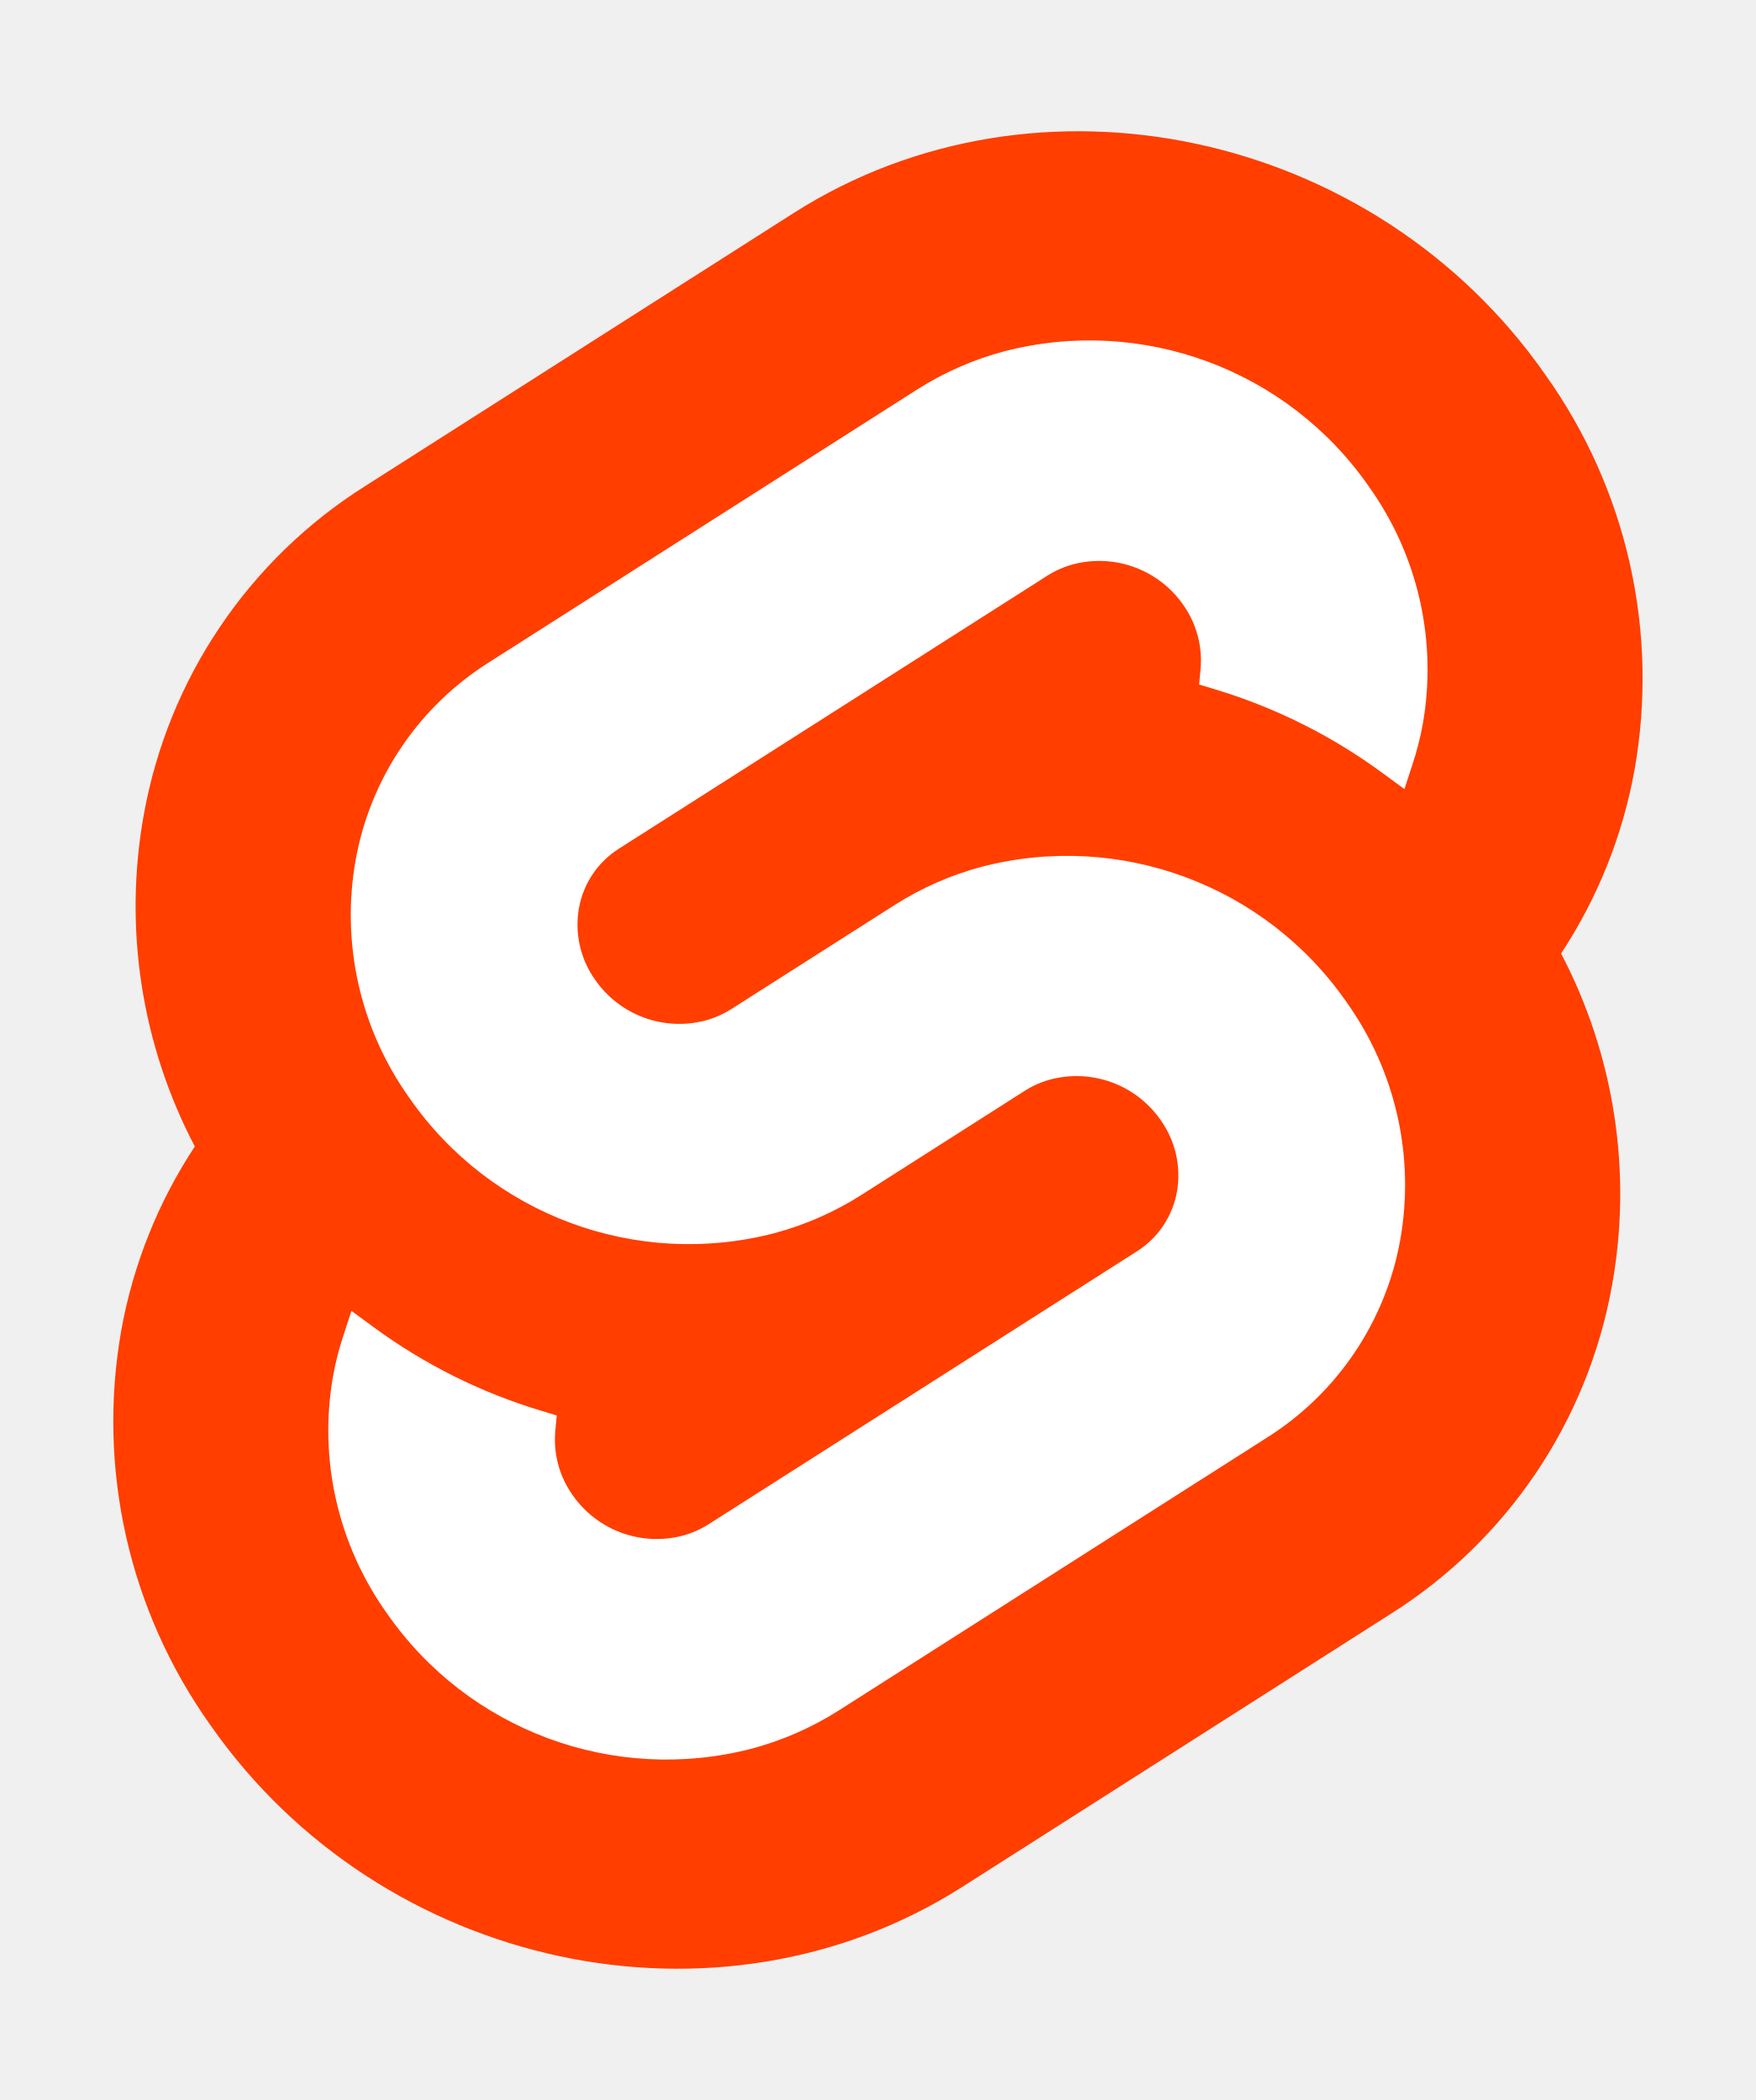
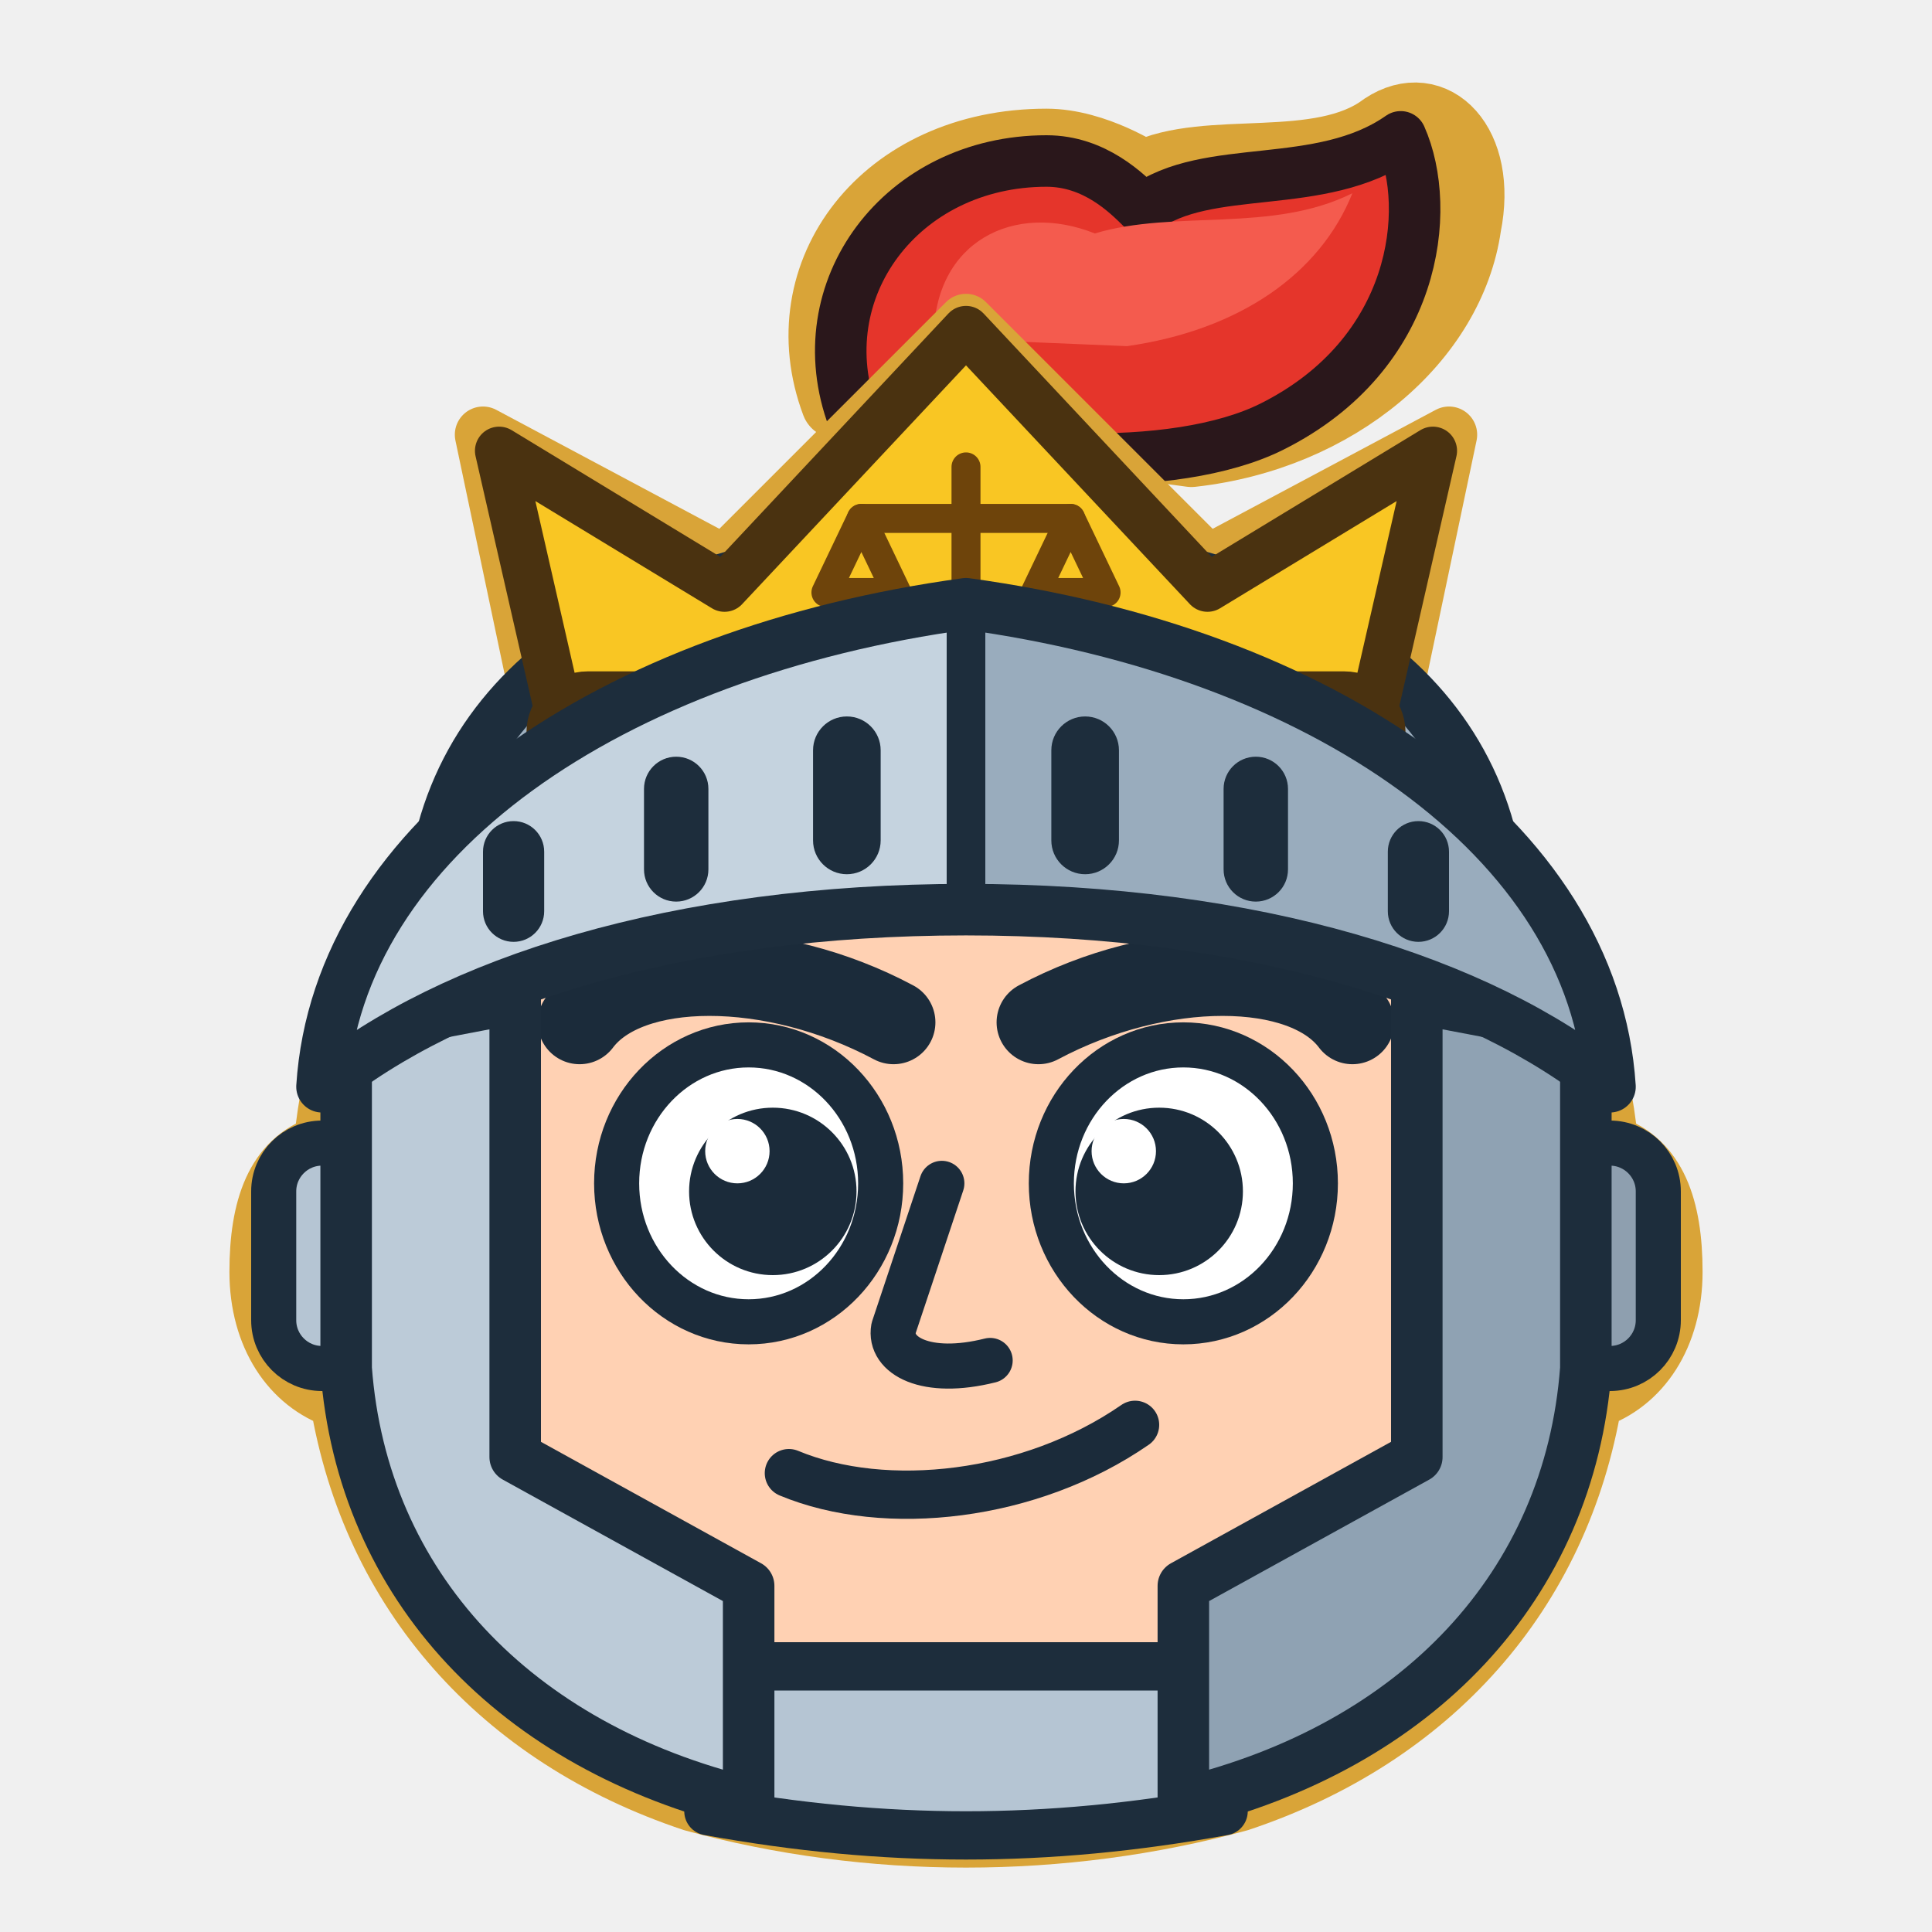
- <svg xmlns="http://www.w3.org/2000/svg" width="107" height="128" viewBox="0 0 107 128">
-   <path d="M94.157 22.819c-10.4-14.885-30.94-19.297-45.792-9.835L22.282 29.608A29.92 29.92 0 0 0 8.764 49.65a31.5 31.5 0 0 0 3.108 20.231 30 30 0 0 0-4.477 11.183 31.9 31.9 0 0 0 5.448 24.116c10.402 14.887 30.942 19.297 45.791 9.835l26.083-16.624A29.92 29.92 0 0 0 98.235 78.35a31.53 31.53 0 0 0-3.105-20.232 30 30 0 0 0 4.474-11.182 31.88 31.88 0 0 0-5.447-24.116" style="fill:#ff3e00" />
-   <path d="M45.817 106.582a20.72 20.72 0 0 1-22.237-8.243 19.17 19.17 0 0 1-3.277-14.503 18 18 0 0 1 .624-2.435l.49-1.498 1.337.981a33.6 33.6 0 0 0 10.203 5.098l.97.294-.09.968a5.85 5.85 0 0 0 1.052 3.878 6.24 6.24 0 0 0 6.695 2.485 5.8 5.8 0 0 0 1.603-.704L69.27 76.28a5.43 5.43 0 0 0 2.45-3.631 5.8 5.8 0 0 0-.987-4.371 6.24 6.24 0 0 0-6.698-2.487 5.7 5.7 0 0 0-1.6.704l-9.953 6.345a19 19 0 0 1-5.296 2.326 20.72 20.72 0 0 1-22.237-8.243 19.17 19.17 0 0 1-3.277-14.502 17.99 17.99 0 0 1 8.13-12.052l26.081-16.623a19 19 0 0 1 5.3-2.329 20.72 20.72 0 0 1 22.237 8.243 19.17 19.17 0 0 1 3.277 14.503 18 18 0 0 1-.624 2.435l-.49 1.498-1.337-.98a33.6 33.6 0 0 0-10.203-5.1l-.97-.294.09-.968a5.86 5.86 0 0 0-1.052-3.878 6.24 6.24 0 0 0-6.696-2.485 5.8 5.8 0 0 0-1.602.704L37.73 51.72a5.42 5.42 0 0 0-2.449 3.63 5.79 5.79 0 0 0 .986 4.372 6.24 6.24 0 0 0 6.698 2.486 5.8 5.8 0 0 0 1.602-.704l9.952-6.342a19 19 0 0 1 5.295-2.328 20.72 20.72 0 0 1 22.237 8.242 19.17 19.17 0 0 1 3.277 14.503 18 18 0 0 1-8.13 12.053l-26.081 16.622a19 19 0 0 1-5.3 2.328" style="fill:#fff" />
+ <svg xmlns="http://www.w3.org/2000/svg" viewBox="0 0 120 120" fill="none">
+   <path d="M52 25C49 17 55 9 65 9C68 9 71 11 71 11C75 9 82 11 86 8C89 6 92 9 91 14C90 21 83 27 74 28Z" fill="#D9A438" stroke="#D9A438" stroke-width="4.5" stroke-linejoin="round" />
+   <path d="M53 26C50 18 56 10 65 10C68 10 70 12 71 13C75 10 82 12 87 8.5C89 13 88 22 79 26.5C73 29.5 61 29 53 26Z" fill="#E5352B" stroke="#2A171B" stroke-width="3.2" stroke-linejoin="round" />
+   <path d="M58 21C58 15 63 12.5 68 14.5C73 13 79 14.5 84 12C82 17 77 20.5 70 21.5" fill="#F45B4E" />
+   <path d="M30 27L45 35L60 20L75 35L90 27L86 46C94 52 99 61 100 71C103 72 104 75 104 79C104 83 102 86 99 87C97 99 89 108 77 112C66 115 54 115 43 112C31 108 23 99 21 87C18 86 16 83 16 79C16 75 17 72 20 71C21 61 26 52 34 46L30 27Z" fill="#D9A438" stroke="#D9A438" stroke-width="3.5" stroke-linejoin="round" />
+   <path d="M27 54C29 41 42 34 60 34C78 34 91 41 93 54Z" fill="#9FB1C1" stroke="#1D2D3C" stroke-width="3.2" />
+   <path d="M31 28L45 36.5L60 20.5L75 36.5L89 28L85 45.5H35L31 28Z" fill="#F9C623" stroke="#4A3210" stroke-width="3" stroke-linejoin="round" />
+   <rect x="34" y="43" width="52" height="5" rx="2.5" fill="#F4B41A" stroke="#4A3210" stroke-width="2.6" />
+   <g stroke="#6E440B" stroke-width="1.8" stroke-linecap="round" stroke-linejoin="round">
+     <path d="M60 29V40.5" />
+     <path d="M56.5 40.5H63.5" stroke-width="2.1" />
+     <path d="M53.5 32.2H66.5" />
+     <path d="M53.5 32.2L51.3 36.8H55.7L53.5 32.2Z" fill="#F9C623" />
+     <path d="M66.5 32.2L64.3 36.8H68.7L66.5 32.2Z" fill="#F9C623" />
+   </g>
+   <path d="M23 64C23 50 38 44 60 44C82 44 97 50 97 64V88C97 103 82 112 60 112C38 112 23 103 23 88V64Z" fill="#1B2A38" />
+   <rect x="17" y="71" width="6" height="14" rx="3" fill="#B5C5D3" stroke="#1D2D3C" stroke-width="2.8" />
+   <rect x="97" y="71" width="6" height="14" rx="3" fill="#8E9FAF" stroke="#1D2D3C" stroke-width="2.8" />
+   <path d="M31 61C31 54 43 51 60 51C77 51 89 54 89 61V88C89 100 76 106 60 106C44 106 31 100 31 88V61Z" fill="#FFD1B3" />
+   <ellipse cx="46.5" cy="73.5" rx="8.2" ry="8.6" fill="#FFFFFF" stroke="#1B2B3A" stroke-width="2.8" />
+   <ellipse cx="73.5" cy="73.5" rx="8.2" ry="8.6" fill="#FFFFFF" stroke="#1B2B3A" stroke-width="2.8" />
+   <circle cx="48" cy="74" r="5.2" fill="#1B2B3A" />
+   <circle cx="72" cy="74" r="5.2" fill="#1B2B3A" />
+   <circle cx="45.8" cy="71.5" r="2" fill="#FFFFFF" />
+   <circle cx="69.8" cy="71.5" r="2" fill="#FFFFFF" />
+   <path d="M36 63.5C39 59.5 48 59.5 55.5 63.5" stroke="#1B2B3A" stroke-width="5.2" stroke-linecap="round" />
+   <path d="M84 63.5C81 59.5 72 59.5 64.5 63.5" stroke="#1B2B3A" stroke-width="5.2" stroke-linecap="round" />
+   <path d="M58.5 73.5L55.5 82.5C55.2 84.2 57.5 85.5 61.5 84.5" stroke="#1B2B3A" stroke-width="2.8" stroke-linecap="round" stroke-linejoin="round" />
+   <path d="M49 91.5C55 94 64 93 70.5 88.5" stroke="#1B2B3A" stroke-width="3" stroke-linecap="round" />
+   <path d="M46 103.5H74L76 112.5C65 114.5 55 114.5 44 112.5L46 103.5Z" fill="#B5C5D3" stroke="#1D2D3C" stroke-width="3" stroke-linejoin="round" />
+   <path d="M21.5 64L32 62V90.5L46.5 98.5V112C32 108.5 22.5 98.5 21.5 85V64Z" fill="#BCCBD8" stroke="#1D2D3C" stroke-width="3.2" stroke-linejoin="round" />
+   <path d="M98.5 64L88 62V90.5L73.5 98.5V112C88 108.5 97.5 98.5 98.5 85V64Z" fill="#8FA2B3" stroke="#1D2D3C" stroke-width="3.2" stroke-linejoin="round" />
+   <path d="M20 67.5C21 52 38 40.5 60 37.5V56.5C42 56.5 27 61 20 67.5Z" fill="#C5D3DF" />
+   <path d="M100 67.5C99 52 82 40.5 60 37.5V56.5C78 56.5 93 61 100 67.5Z" fill="#99ACBD" />
+   <path d="M20 67.5C21 52 38 40.5 60 37.5C82 40.5 99 52 100 67.5C92 61 78 56.5 60 56.5C42 56.5 28 61 20 67.5Z" stroke="#1D2D3C" stroke-width="3.2" stroke-linejoin="round" />
+   <path d="M60 37.5V56.5" stroke="#1D2D3C" stroke-width="2.4" />
+   <rect x="30" y="51" width="3.8" height="7.5" rx="1.9" fill="#1D2D3C" />
+   <rect x="40" y="47" width="4" height="9" rx="2" fill="#1D2D3C" />
+   <rect x="50.5" y="44.5" width="4.2" height="9.8" rx="2.1" fill="#1D2D3C" />
+   <rect x="65.3" y="44.5" width="4.2" height="9.8" rx="2.1" fill="#1D2D3C" />
+   <rect x="76" y="47" width="4" height="9" rx="2" fill="#1D2D3C" />
+   <rect x="86.2" y="51" width="3.8" height="7.5" rx="1.9" fill="#1D2D3C" />
</svg>
